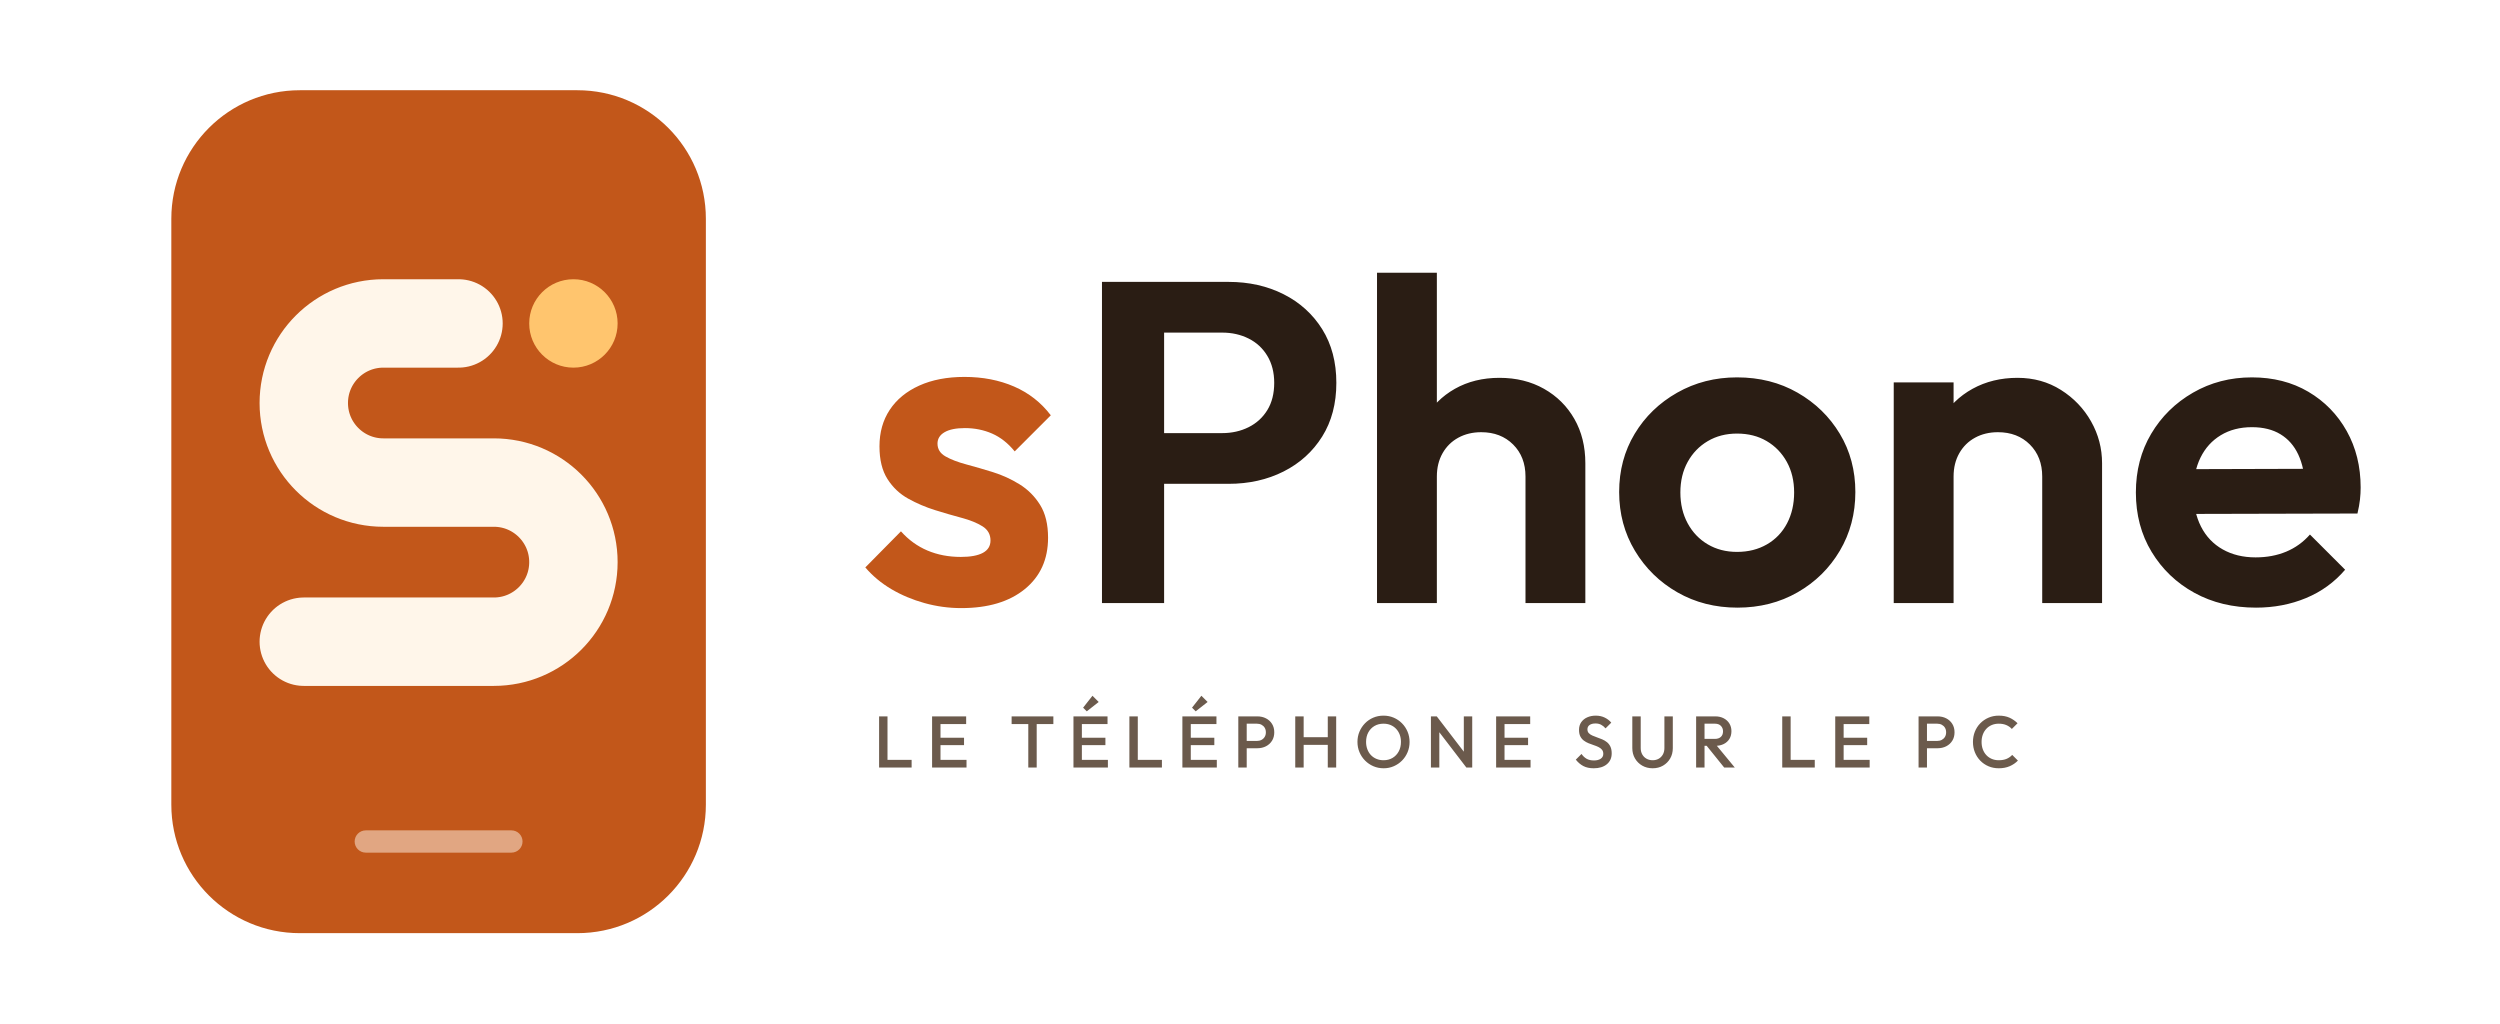
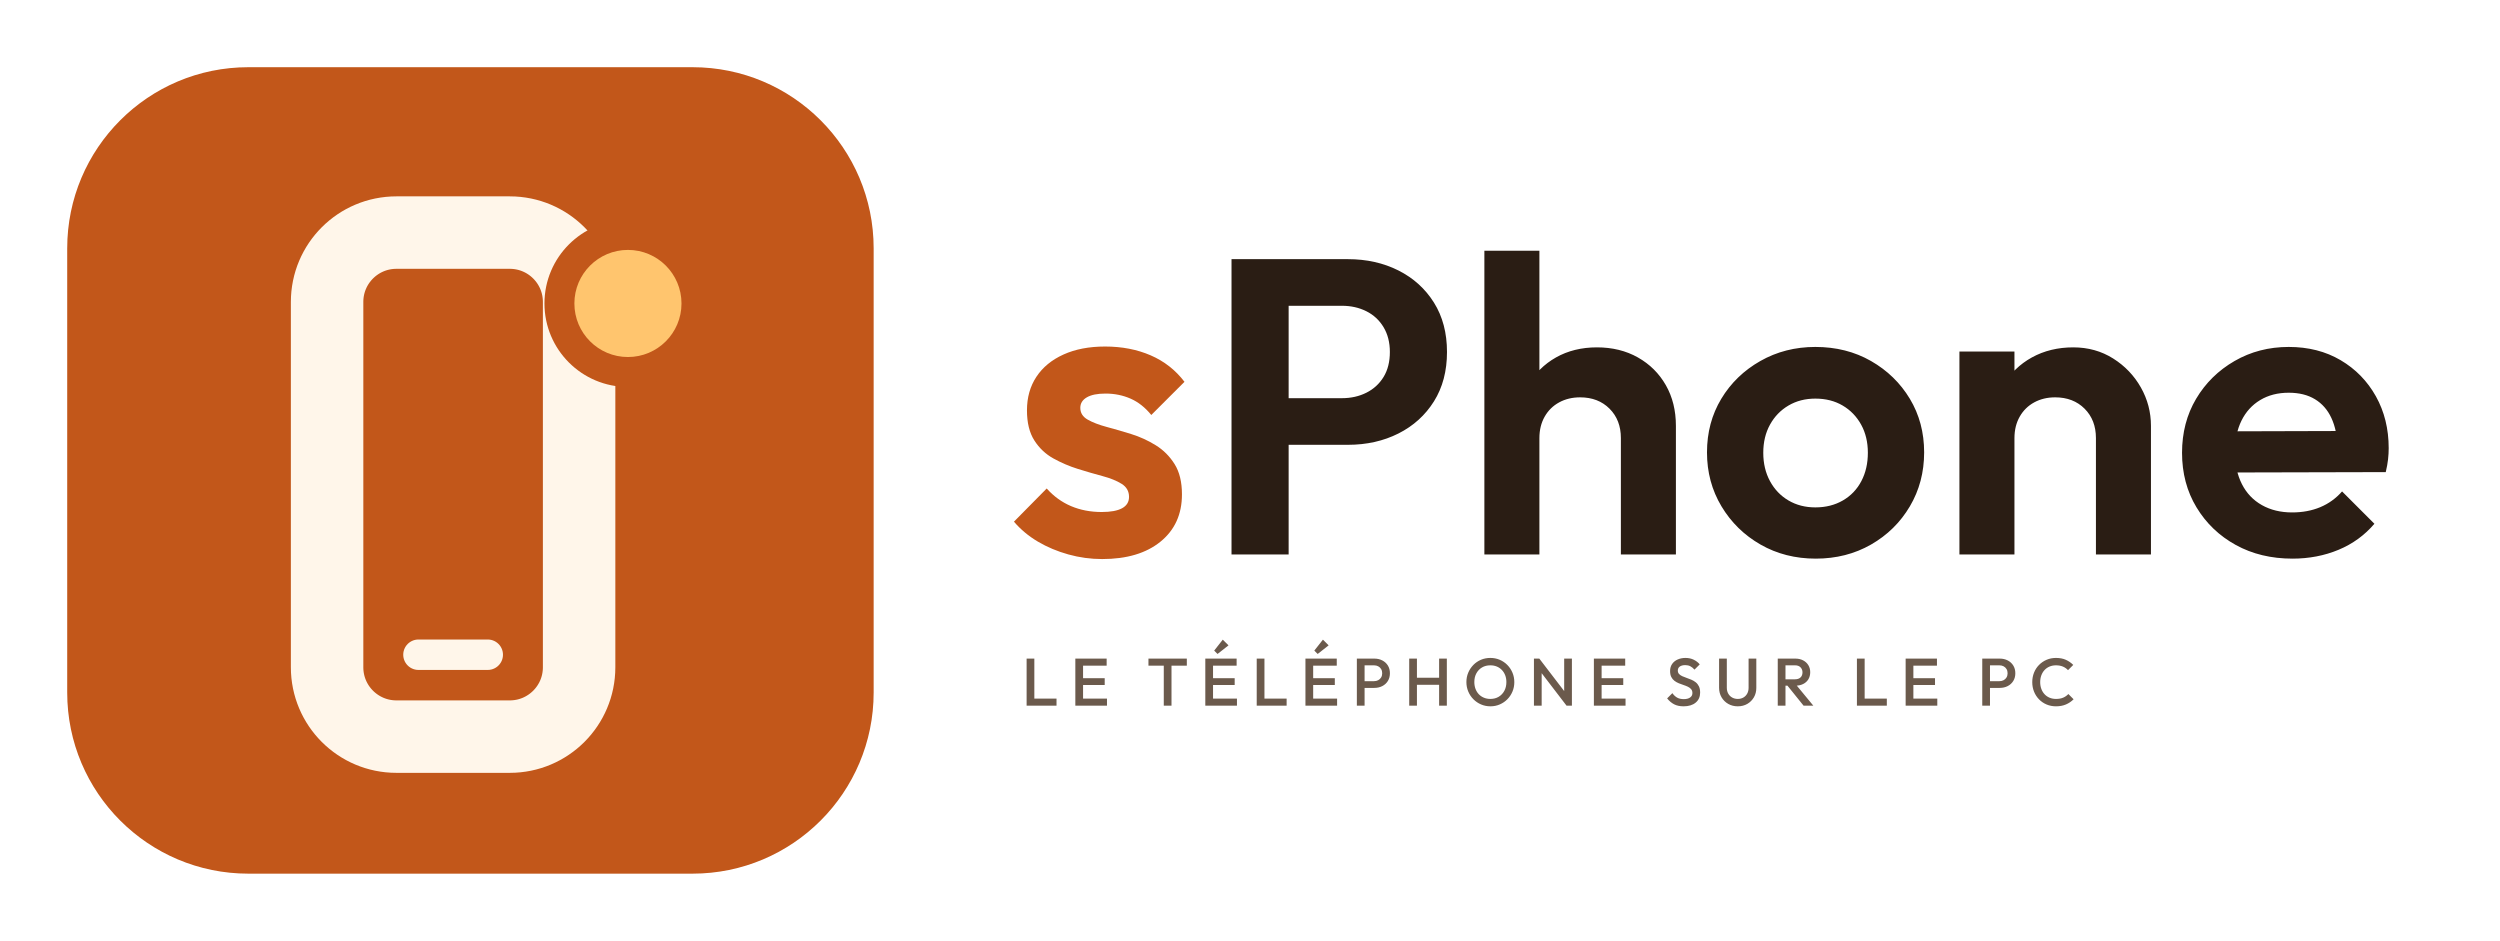
- <svg xmlns="http://www.w3.org/2000/svg" viewBox="0 0 1368 560" width="1368" height="560">
-   <svg x="0" y="40" width="480" height="480" viewBox="0 0 1024 1024">
-     <rect x="200" y="20" width="624" height="984" rx="150" fill="#C2571A" />
-     <g transform="translate(512 478) scale(0.86) translate(-512 -512)">
-       <path d="M539 296 H437 A108 108 0 0 0 437 512 H587 A108 108 0 0 1 587 728 H329" fill="none" stroke="#FFF6EA" stroke-width="120" stroke-linecap="round" stroke-linejoin="round" />
-       <circle cx="695" cy="296" r="60" fill="#FFC56E" />
-     </g>
-     <rect x="414" y="884" width="196" height="26" rx="13" fill="#FFF6EA" fill-opacity="0.5" />
+ <svg xmlns="http://www.w3.org/2000/svg" viewBox="0 0 1488 560" width="1488" height="560">
+   <svg x="40" y="40" width="480" height="480" viewBox="0 0 1024 1024">
+     <rect width="1024" height="1024" rx="230" fill="#C2571A" />
+     <path d="M418 210 H562 A88 88 0 0 1 650 298 V762 A88 88 0 0 1 562 850 H418 A88 88 0 0 1 330 762 V298 A88 88 0 0 1 418 210 Z" fill="none" stroke="#FFF6EA" stroke-width="92" stroke-linecap="round" stroke-linejoin="round" />
+     <path d="M446 746 H534" fill="none" stroke="#FFF6EA" stroke-width="38.64" stroke-linecap="round" />
+     <circle cx="712" cy="300" r="106" fill="#C2571A" />
+     <circle cx="712" cy="300" r="68" fill="#FFC56E" />
  </svg>
-   <path d="M526.0 332.75Q515.75 332.75 505.875 330.0Q496.0 327.25 487.75 322.375Q479.5 317.5 473.5 310.5L493.0 290.75Q499.25 297.75 507.5 301.25Q515.75 304.75 525.75 304.75Q533.75 304.75 537.875 302.5Q542.0 300.25 542.0 295.75Q542.0 290.75 537.625 288.0Q533.25 285.25 526.25 283.375Q519.25 281.5 511.625 279.125Q504.0 276.75 497.0 272.875Q490.0 269.0 485.625 262.125Q481.25 255.25 481.25 244.25Q481.25 232.75 486.875 224.25Q492.5 215.75 503.0 211.0Q513.5 206.25 527.75 206.25Q542.75 206.25 554.875 211.5Q567.0 216.75 575.0 227.25L555.25 247.0Q549.75 240.25 542.875 237.25Q536.0 234.25 528.0 234.25Q520.75 234.25 516.875 236.5Q513.0 238.75 513.0 242.75Q513.0 247.25 517.375 249.75Q521.75 252.25 528.75 254.125Q535.75 256.0 543.375 258.375Q551.0 260.75 557.875 265.0Q564.75 269.25 569.125 276.25Q573.5 283.25 573.5 294.25Q573.5 312.0 560.75 322.375Q548.0 332.75 526.0 332.75Z" fill="#C2571A" />
-   <path d="M628.0 264.75V237.0H668.75Q676.75 237.0 683.25 233.75Q689.75 230.5 693.5 224.375Q697.25 218.25 697.25 209.5Q697.25 201.0 693.5 194.75Q689.75 188.5 683.25 185.25Q676.75 182.0 668.75 182.0H628.0V154.25H672.25Q689.0 154.25 702.375 161.0Q715.75 167.75 723.5 180.125Q731.25 192.5 731.25 209.5Q731.25 226.5 723.5 238.875Q715.75 251.25 702.375 258.0Q689.0 264.75 672.25 264.75ZM603.0 330.0V154.25H637.0V330.0ZM834.75 330.0V260.75Q834.75 250.0 828.0 243.25Q821.25 236.5 810.5 236.5Q803.5 236.5 798.0 239.5Q792.5 242.5 789.375 248.0Q786.25 253.5 786.25 260.75L773.5 254.25Q773.5 240.0 779.5 229.375Q785.5 218.75 796.125 212.75Q806.75 206.75 820.5 206.75Q834.25 206.75 844.875 212.75Q855.5 218.75 861.5 229.25Q867.5 239.75 867.5 253.5V330.0ZM753.5 330.0V149.25H786.25V330.0ZM950.75 332.5Q932.5 332.5 917.875 324.125Q903.25 315.75 894.625 301.375Q886.0 287.0 886.0 269.25Q886.0 251.5 894.5 237.375Q903.0 223.25 917.75 214.875Q932.5 206.5 950.5 206.5Q969.0 206.5 983.625 214.875Q998.25 223.25 1006.75 237.375Q1015.25 251.5 1015.25 269.25Q1015.25 287.0 1006.75 301.375Q998.25 315.75 983.625 324.125Q969.0 332.5 950.75 332.5ZM950.5 302.0Q959.75 302.0 966.875 297.875Q974.0 293.75 977.875 286.375Q981.75 279.0 981.75 269.5Q981.75 260.0 977.75 252.75Q973.75 245.5 966.75 241.375Q959.75 237.25 950.5 237.25Q941.5 237.25 934.5 241.375Q927.5 245.5 923.5 252.75Q919.5 260.0 919.5 269.5Q919.5 279.0 923.5 286.375Q927.5 293.75 934.5 297.875Q941.5 302.0 950.5 302.0ZM1117.5 330.0V260.75Q1117.5 250.0 1110.75 243.25Q1104.0 236.5 1093.25 236.5Q1086.25 236.5 1080.75 239.5Q1075.25 242.5 1072.125 248.0Q1069.0 253.5 1069.0 260.75L1056.25 254.25Q1056.25 240.0 1062.375 229.375Q1068.5 218.75 1079.375 212.75Q1090.25 206.75 1104.0 206.75Q1117.25 206.75 1127.75 213.375Q1138.25 220.0 1144.25 230.625Q1150.25 241.25 1150.25 253.5V330.0ZM1036.25 330.0V209.25H1069.0V330.0ZM1234.5 332.5Q1215.5 332.5 1200.75 324.375Q1186.0 316.25 1177.375 302.0Q1168.75 287.75 1168.75 269.5Q1168.75 251.5 1177.125 237.375Q1185.5 223.25 1200.0 214.875Q1214.5 206.5 1232.25 206.5Q1249.75 206.5 1263.125 214.375Q1276.5 222.25 1284.125 235.875Q1291.75 249.5 1291.75 266.75Q1291.75 270.0 1291.375 273.375Q1291.0 276.75 1290.0 281.0L1188.5 281.25V256.75L1274.75 256.5L1261.5 266.75Q1261.0 256.0 1257.625 248.75Q1254.25 241.5 1247.875 237.625Q1241.5 233.75 1232.25 233.75Q1222.5 233.75 1215.25 238.125Q1208.0 242.5 1204.125 250.375Q1200.25 258.25 1200.25 269.0Q1200.25 280.0 1204.375 288.125Q1208.5 296.25 1216.25 300.625Q1224.0 305.0 1234.25 305.0Q1243.5 305.0 1251.0 301.875Q1258.5 298.75 1264.0 292.5L1283.25 311.75Q1274.5 322.0 1261.875 327.25Q1249.25 332.5 1234.5 332.5Z" fill="#2A1D14" />
-   <path d="M481.04 420.0V392.0H485.64V420.0ZM484.2 420.0V415.8H498.84V420.0ZM510.04 420.0V392.0H514.64V420.0ZM513.2 420.0V415.8H528.88V420.0ZM513.2 407.72V403.68H527.52V407.72ZM513.2 396.2V392.0H528.68V396.2ZM562.68 420.0V392.8H567.28V420.0ZM553.56 396.2V392.0H576.4V396.2ZM587.4 420.0V392.0H592.0V420.0ZM590.56 420.0V415.8H606.24V420.0ZM590.56 407.72V403.68H604.88V407.72ZM590.56 396.2V392.0H606.04V396.2ZM594.68 389.24 592.68 387.24 597.8 380.72 601.2 384.12ZM618.0 420.0V392.0H622.6V420.0ZM621.16 420.0V415.8H635.8V420.0ZM647.0 420.0V392.0H651.6V420.0ZM650.16 420.0V415.8H665.84V420.0ZM650.16 407.72V403.68H664.48V407.72ZM650.16 396.2V392.0H665.64V396.2ZM654.28 389.24 652.28 387.24 657.4 380.72 660.8 384.12ZM680.76 409.44V405.44H687.76Q689.2 405.44 690.3 404.86Q691.4 404.28 692.04 403.22Q692.68 402.16 692.68 400.72Q692.68 399.28 692.04 398.22Q691.4 397.16 690.3 396.58Q689.2 396.0 687.76 396.0H680.76V392.0H688Q690.64 392.0 692.74 393.08Q694.84 394.16 696.06 396.12Q697.28 398.08 697.28 400.72Q697.28 403.36 696.06 405.32Q694.84 407.28 692.74 408.36Q690.64 409.44 688 409.44ZM677.6 420.0V392.0H682.2V420.0ZM708.76 420.0V392.0H713.36V420.0ZM726.56 420.0V392.0H731.16V420.0ZM711.92 407.6V403.4H727.56V407.6ZM757.12 420.4Q754.12 420.4 751.52 419.28Q748.92 418.16 746.96 416.18Q745.0 414.2 743.9 411.58Q742.8 408.96 742.8 405.96Q742.8 402.96 743.9 400.36Q745.0 397.76 746.94 395.78Q748.88 393.8 751.46 392.7Q754.04 391.6 757.04 391.6Q760.04 391.6 762.62 392.7Q765.2 393.8 767.16 395.78Q769.12 397.76 770.22 400.38Q771.32 403.0 771.32 406.0Q771.32 409.0 770.22 411.62Q769.12 414.24 767.18 416.2Q765.24 418.16 762.66 419.28Q760.08 420.4 757.12 420.4ZM757.04 416.0Q759.88 416.0 762.02 414.72Q764.16 413.44 765.38 411.18Q766.6 408.92 766.6 405.96Q766.6 403.76 765.9 401.94Q765.2 400.12 763.92 398.78Q762.64 397.44 760.9 396.72Q759.16 396.0 757.04 396.0Q754.24 396.0 752.1 397.26Q749.96 398.52 748.74 400.76Q747.52 403.0 747.52 405.96Q747.52 408.16 748.22 410.02Q748.92 411.88 750.18 413.2Q751.44 414.52 753.2 415.26Q754.96 416.0 757.04 416.0ZM783.0 420.0V392.0H786.2L787.6 397.28V420.0ZM802.4 420.0 785.64 398.12 786.2 392.0 802.96 413.88ZM802.4 420.0 801.0 415.08V392.0H805.6V420.0ZM818.68 420.0V392.0H823.28V420.0ZM821.84 420.0V415.8H837.52V420.0ZM821.84 407.72V403.68H836.16V407.72ZM821.84 396.2V392.0H837.32V396.2ZM872.08 420.4Q868.76 420.4 866.44 419.2Q864.12 418.0 862.28 415.68L865.4 412.56Q866.56 414.24 868.16 415.18Q869.76 416.12 872.24 416.12Q874.56 416.12 875.94 415.16Q877.32 414.2 877.32 412.52Q877.32 411.12 876.6 410.24Q875.88 409.36 874.7 408.78Q873.52 408.2 872.1 407.74Q870.68 407.28 869.26 406.7Q867.84 406.12 866.66 405.24Q865.48 404.36 864.76 402.96Q864.04 401.56 864.04 399.4Q864.04 396.92 865.26 395.18Q866.48 393.44 868.56 392.52Q870.64 391.6 873.2 391.6Q875.96 391.6 878.14 392.68Q880.32 393.76 881.68 395.44L878.56 398.56Q877.36 397.2 876.06 396.54Q874.76 395.88 873.08 395.88Q871.0 395.88 869.82 396.72Q868.64 397.56 868.64 399.08Q868.64 400.36 869.36 401.14Q870.08 401.92 871.26 402.46Q872.44 403.0 873.86 403.48Q875.28 403.96 876.7 404.56Q878.12 405.16 879.3 406.1Q880.48 407.04 881.2 408.52Q881.92 410.0 881.92 412.24Q881.92 416.0 879.26 418.2Q876.6 420.4 872.08 420.4ZM904.32 420.4Q901.16 420.4 898.64 418.96Q896.12 417.52 894.66 415.02Q893.2 412.52 893.2 409.36V392.0H897.8V409.32Q897.8 411.36 898.66 412.86Q899.52 414.36 901.0 415.18Q902.48 416.0 904.32 416.0Q906.2 416.0 907.64 415.18Q909.08 414.36 909.92 412.86Q910.76 411.36 910.76 409.36V392.0H915.36V409.4Q915.36 412.56 913.92 415.04Q912.48 417.52 910.0 418.96Q907.52 420.4 904.32 420.4ZM931.28 408.12V404.32H938.36Q940.48 404.32 941.66 403.22Q942.84 402.12 942.84 400.16Q942.84 398.4 941.68 397.2Q940.52 396.0 938.4 396.0H931.28V392.0H938.6Q941.24 392.0 943.24 393.06Q945.24 394.12 946.34 395.94Q947.44 397.76 947.44 400.08Q947.44 402.52 946.34 404.32Q945.24 406.12 943.24 407.12Q941.24 408.12 938.6 408.12ZM928.12 420.0V392.0H932.72V420.0ZM943.48 420.0 933.68 407.84 937.96 406.28 949.28 420.0ZM975.24 420.0V392.0H979.84V420.0ZM978.4 420.0V415.8H993.04V420.0ZM1004.24 420.0V392.0H1008.84V420.0ZM1007.4 420.0V415.8H1023.08V420.0ZM1007.4 407.72V403.68H1021.72V407.72ZM1007.4 396.2V392.0H1022.88V396.2ZM1053.0 409.44V405.44H1060.0Q1061.44 405.44 1062.54 404.86Q1063.64 404.28 1064.28 403.22Q1064.92 402.16 1064.92 400.72Q1064.92 399.28 1064.28 398.22Q1063.64 397.16 1062.54 396.58Q1061.44 396.0 1060.0 396.0H1053.0V392.0H1060.24Q1062.88 392.0 1064.98 393.08Q1067.08 394.16 1068.3 396.12Q1069.52 398.08 1069.52 400.72Q1069.52 403.36 1068.3 405.32Q1067.08 407.28 1064.98 408.36Q1062.88 409.44 1060.24 409.44ZM1049.84 420.0V392.0H1054.44V420.0ZM1093.72 420.4Q1090.68 420.4 1088.1 419.3Q1085.52 418.2 1083.6 416.22Q1081.68 414.24 1080.64 411.62Q1079.6 409.0 1079.6 406.0Q1079.6 403.0 1080.64 400.38Q1081.68 397.76 1083.6 395.8Q1085.52 393.84 1088.1 392.72Q1090.68 391.6 1093.72 391.6Q1097.12 391.6 1099.6 392.72Q1102.08 393.84 1104.0 395.76L1100.88 398.88Q1099.64 397.52 1097.86 396.76Q1096.08 396.0 1093.72 396.0Q1091.64 396.0 1089.92 396.72Q1088.2 397.44 1086.94 398.78Q1085.68 400.12 1085.0 401.96Q1084.32 403.8 1084.32 406.0Q1084.32 408.2 1085.0 410.04Q1085.68 411.88 1086.94 413.22Q1088.2 414.56 1089.92 415.28Q1091.64 416.0 1093.72 416.0Q1096.28 416.0 1098.06 415.22Q1099.84 414.44 1101.08 413.08L1104.2 416.2Q1102.28 418.16 1099.68 419.28Q1097.08 420.4 1093.72 420.4Z" fill="#6B5A4C" />
+   <path d="M656.0 332.75Q645.75 332.75 635.875 330.0Q626.0 327.25 617.75 322.375Q609.5 317.5 603.5 310.5L623.0 290.75Q629.25 297.75 637.5 301.25Q645.75 304.75 655.75 304.75Q663.75 304.75 667.875 302.5Q672.0 300.25 672.0 295.75Q672.0 290.75 667.625 288.0Q663.25 285.25 656.25 283.375Q649.25 281.5 641.625 279.125Q634.0 276.75 627.0 272.875Q620.0 269.0 615.625 262.125Q611.25 255.25 611.25 244.25Q611.25 232.75 616.875 224.25Q622.5 215.75 633.0 211.0Q643.5 206.25 657.75 206.25Q672.75 206.25 684.875 211.5Q697.0 216.75 705.0 227.25L685.25 247.0Q679.75 240.25 672.875 237.25Q666.0 234.25 658.0 234.25Q650.75 234.25 646.875 236.5Q643.0 238.75 643.0 242.75Q643.0 247.25 647.375 249.75Q651.75 252.25 658.75 254.125Q665.75 256.0 673.375 258.375Q681.0 260.75 687.875 265.0Q694.75 269.25 699.125 276.25Q703.5 283.25 703.5 294.25Q703.5 312.0 690.75 322.375Q678.0 332.75 656.0 332.75Z" fill="#C2571A" />
+   <path d="M758.0 264.75V237.0H798.75Q806.75 237.0 813.25 233.75Q819.75 230.5 823.5 224.375Q827.25 218.25 827.25 209.5Q827.25 201.0 823.5 194.75Q819.75 188.5 813.25 185.25Q806.75 182.0 798.75 182.0H758.0V154.25H802.25Q819.0 154.25 832.375 161.0Q845.75 167.75 853.5 180.125Q861.25 192.5 861.25 209.5Q861.25 226.5 853.5 238.875Q845.75 251.25 832.375 258.0Q819.0 264.75 802.25 264.75ZM733.0 330.0V154.25H767.0V330.0ZM964.75 330.0V260.75Q964.75 250.0 958.0 243.25Q951.25 236.5 940.5 236.5Q933.5 236.5 928.0 239.5Q922.5 242.5 919.375 248.0Q916.25 253.5 916.25 260.75L903.5 254.25Q903.5 240.0 909.5 229.375Q915.5 218.75 926.125 212.75Q936.75 206.75 950.5 206.75Q964.25 206.75 974.875 212.75Q985.5 218.75 991.5 229.25Q997.5 239.75 997.5 253.5V330.0ZM883.5 330.0V149.25H916.25V330.0ZM1080.75 332.5Q1062.5 332.5 1047.875 324.125Q1033.25 315.75 1024.625 301.375Q1016.0 287.0 1016.0 269.25Q1016.0 251.5 1024.5 237.375Q1033.0 223.25 1047.75 214.875Q1062.5 206.5 1080.5 206.5Q1099.0 206.5 1113.625 214.875Q1128.25 223.25 1136.75 237.375Q1145.25 251.5 1145.25 269.25Q1145.25 287.0 1136.75 301.375Q1128.25 315.75 1113.625 324.125Q1099.0 332.5 1080.75 332.5ZM1080.5 302.0Q1089.75 302.0 1096.875 297.875Q1104.0 293.75 1107.875 286.375Q1111.75 279.0 1111.75 269.5Q1111.75 260.0 1107.75 252.75Q1103.75 245.5 1096.75 241.375Q1089.75 237.25 1080.5 237.25Q1071.5 237.25 1064.5 241.375Q1057.5 245.5 1053.5 252.75Q1049.5 260.0 1049.5 269.5Q1049.5 279.0 1053.5 286.375Q1057.5 293.75 1064.5 297.875Q1071.5 302.0 1080.5 302.0ZM1247.5 330.0V260.75Q1247.5 250.0 1240.75 243.25Q1234.0 236.5 1223.25 236.5Q1216.25 236.5 1210.75 239.5Q1205.25 242.5 1202.125 248.0Q1199.0 253.5 1199.0 260.75L1186.25 254.25Q1186.25 240.0 1192.375 229.375Q1198.5 218.75 1209.375 212.75Q1220.25 206.75 1234.0 206.75Q1247.25 206.75 1257.75 213.375Q1268.25 220.0 1274.25 230.625Q1280.25 241.25 1280.25 253.5V330.0ZM1166.25 330.0V209.25H1199.0V330.0ZM1364.5 332.5Q1345.5 332.5 1330.75 324.375Q1316.0 316.25 1307.375 302.0Q1298.75 287.75 1298.75 269.5Q1298.75 251.5 1307.125 237.375Q1315.5 223.25 1330.0 214.875Q1344.5 206.5 1362.25 206.5Q1379.75 206.5 1393.125 214.375Q1406.5 222.25 1414.125 235.875Q1421.75 249.5 1421.75 266.75Q1421.75 270.0 1421.375 273.375Q1421.0 276.75 1420.0 281.0L1318.5 281.25V256.75L1404.75 256.5L1391.5 266.75Q1391.0 256.0 1387.625 248.75Q1384.25 241.5 1377.875 237.625Q1371.5 233.75 1362.25 233.75Q1352.5 233.75 1345.25 238.125Q1338.0 242.5 1334.125 250.375Q1330.25 258.25 1330.25 269.0Q1330.25 280.0 1334.375 288.125Q1338.5 296.25 1346.25 300.625Q1354.0 305.0 1364.25 305.0Q1373.5 305.0 1381.0 301.875Q1388.5 298.75 1394.0 292.5L1413.25 311.75Q1404.5 322.0 1391.875 327.25Q1379.25 332.5 1364.5 332.5Z" fill="#2A1D14" />
+   <path d="M611.04 420.0V392.0H615.64V420.0ZM614.2 420.0V415.8H628.84V420.0ZM640.04 420.0V392.0H644.64V420.0ZM643.2 420.0V415.8H658.88V420.0ZM643.2 407.72V403.68H657.52V407.72ZM643.2 396.2V392.0H658.68V396.2ZM692.68 420.0V392.8H697.28V420.0ZM683.56 396.2V392.0H706.4V396.2ZM717.4 420.0V392.0H722.0V420.0ZM720.56 420.0V415.8H736.24V420.0ZM720.56 407.72V403.68H734.88V407.72ZM720.56 396.2V392.0H736.04V396.2ZM724.68 389.24 722.68 387.24 727.8 380.72 731.2 384.12ZM748.0 420.0V392.0H752.6V420.0ZM751.16 420.0V415.8H765.8V420.0ZM777.0 420.0V392.0H781.6V420.0ZM780.16 420.0V415.8H795.84V420.0ZM780.16 407.72V403.68H794.48V407.72ZM780.16 396.2V392.0H795.64V396.2ZM784.28 389.24 782.28 387.24 787.4 380.72 790.8 384.12ZM810.76 409.44V405.44H817.76Q819.2 405.44 820.3 404.86Q821.4 404.28 822.04 403.22Q822.68 402.16 822.68 400.72Q822.68 399.28 822.04 398.22Q821.4 397.16 820.3 396.58Q819.2 396.0 817.76 396.0H810.76V392.0H818Q820.64 392.0 822.74 393.08Q824.84 394.16 826.06 396.12Q827.28 398.08 827.28 400.72Q827.28 403.36 826.06 405.32Q824.84 407.28 822.74 408.36Q820.64 409.44 818 409.44ZM807.6 420.0V392.0H812.2V420.0ZM838.76 420.0V392.0H843.36V420.0ZM856.56 420.0V392.0H861.16V420.0ZM841.92 407.6V403.4H857.56V407.6ZM887.12 420.4Q884.12 420.4 881.52 419.28Q878.92 418.16 876.96 416.18Q875.0 414.2 873.9 411.58Q872.8 408.96 872.8 405.96Q872.8 402.96 873.9 400.36Q875.0 397.76 876.94 395.78Q878.88 393.8 881.46 392.7Q884.04 391.6 887.04 391.6Q890.04 391.6 892.62 392.7Q895.2 393.8 897.16 395.78Q899.12 397.76 900.22 400.38Q901.32 403.0 901.32 406.0Q901.32 409.0 900.22 411.62Q899.12 414.24 897.18 416.2Q895.24 418.16 892.66 419.28Q890.08 420.4 887.12 420.4ZM887.04 416.0Q889.88 416.0 892.02 414.72Q894.16 413.44 895.38 411.18Q896.6 408.92 896.6 405.96Q896.6 403.76 895.9 401.94Q895.2 400.12 893.92 398.78Q892.64 397.44 890.9 396.72Q889.16 396.0 887.04 396.0Q884.24 396.0 882.1 397.26Q879.96 398.52 878.74 400.76Q877.52 403.0 877.52 405.96Q877.52 408.16 878.22 410.02Q878.92 411.88 880.18 413.2Q881.44 414.52 883.2 415.26Q884.96 416.0 887.04 416.0ZM913.0 420.0V392.0H916.2L917.6 397.28V420.0ZM932.4 420.0 915.64 398.12 916.2 392.0 932.96 413.88ZM932.4 420.0 931.0 415.08V392.0H935.6V420.0ZM948.68 420.0V392.0H953.28V420.0ZM951.84 420.0V415.8H967.52V420.0ZM951.84 407.72V403.68H966.16V407.72ZM951.84 396.2V392.0H967.32V396.2ZM1002.08 420.4Q998.76 420.4 996.44 419.2Q994.12 418.0 992.28 415.68L995.4 412.56Q996.56 414.24 998.16 415.18Q999.76 416.12 1002.24 416.12Q1004.56 416.12 1005.94 415.16Q1007.32 414.2 1007.32 412.52Q1007.32 411.12 1006.6 410.24Q1005.88 409.36 1004.7 408.78Q1003.52 408.2 1002.1 407.74Q1000.68 407.28 999.26 406.7Q997.84 406.12 996.66 405.24Q995.48 404.36 994.76 402.96Q994.04 401.56 994.04 399.4Q994.04 396.92 995.26 395.18Q996.48 393.44 998.56 392.52Q1000.64 391.6 1003.2 391.6Q1005.96 391.6 1008.14 392.68Q1010.32 393.76 1011.68 395.44L1008.56 398.56Q1007.36 397.2 1006.06 396.54Q1004.76 395.88 1003.08 395.88Q1001.0 395.88 999.82 396.72Q998.64 397.56 998.64 399.08Q998.64 400.36 999.36 401.14Q1000.08 401.92 1001.26 402.46Q1002.44 403.0 1003.86 403.48Q1005.28 403.96 1006.7 404.56Q1008.12 405.16 1009.3 406.1Q1010.48 407.04 1011.2 408.52Q1011.92 410.0 1011.92 412.24Q1011.92 416.0 1009.26 418.2Q1006.6 420.4 1002.08 420.4ZM1034.32 420.4Q1031.16 420.4 1028.64 418.96Q1026.12 417.52 1024.66 415.02Q1023.2 412.52 1023.2 409.36V392.0H1027.8V409.32Q1027.8 411.36 1028.66 412.86Q1029.52 414.36 1031.0 415.18Q1032.48 416.0 1034.32 416.0Q1036.2 416.0 1037.64 415.18Q1039.08 414.36 1039.92 412.86Q1040.76 411.36 1040.76 409.36V392.0H1045.36V409.4Q1045.36 412.56 1043.92 415.04Q1042.48 417.52 1040.0 418.96Q1037.52 420.4 1034.32 420.4ZM1061.28 408.12V404.32H1068.36Q1070.48 404.32 1071.66 403.22Q1072.84 402.12 1072.84 400.16Q1072.84 398.4 1071.68 397.2Q1070.52 396.0 1068.4 396.0H1061.28V392.0H1068.6Q1071.24 392.0 1073.24 393.06Q1075.24 394.12 1076.34 395.94Q1077.44 397.76 1077.44 400.08Q1077.44 402.52 1076.34 404.32Q1075.24 406.12 1073.24 407.12Q1071.24 408.12 1068.6 408.12ZM1058.12 420.0V392.0H1062.72V420.0ZM1073.48 420.0 1063.68 407.84 1067.96 406.28 1079.28 420.0ZM1105.24 420.0V392.0H1109.84V420.0ZM1108.4 420.0V415.8H1123.04V420.0ZM1134.24 420.0V392.0H1138.84V420.0ZM1137.4 420.0V415.8H1153.08V420.0ZM1137.4 407.72V403.68H1151.72V407.72ZM1137.4 396.2V392.0H1152.88V396.2ZM1183 409.44V405.44H1190Q1191.44 405.44 1192.54 404.86Q1193.64 404.28 1194.28 403.22Q1194.92 402.16 1194.92 400.72Q1194.92 399.28 1194.28 398.22Q1193.64 397.16 1192.54 396.58Q1191.44 396.0 1190 396.0H1183V392.0H1190.24Q1192.88 392.0 1194.98 393.08Q1197.08 394.16 1198.3 396.12Q1199.52 398.08 1199.52 400.72Q1199.52 403.36 1198.3 405.32Q1197.08 407.28 1194.98 408.36Q1192.88 409.44 1190.24 409.44ZM1179.84 420.0V392.0H1184.44V420.0ZM1223.72 420.4Q1220.68 420.4 1218.1 419.3Q1215.52 418.2 1213.6 416.22Q1211.68 414.24 1210.64 411.62Q1209.6 409.0 1209.6 406.0Q1209.6 403.0 1210.64 400.38Q1211.68 397.76 1213.6 395.8Q1215.52 393.84 1218.1 392.72Q1220.68 391.6 1223.72 391.6Q1227.12 391.6 1229.6 392.72Q1232.08 393.84 1234 395.76L1230.88 398.88Q1229.64 397.52 1227.86 396.76Q1226.08 396.0 1223.72 396.0Q1221.64 396.0 1219.92 396.72Q1218.2 397.44 1216.94 398.78Q1215.68 400.12 1215 401.96Q1214.32 403.8 1214.32 406.0Q1214.32 408.2 1215 410.04Q1215.68 411.88 1216.94 413.22Q1218.2 414.56 1219.92 415.28Q1221.64 416.0 1223.72 416.0Q1226.28 416.0 1228.06 415.22Q1229.84 414.44 1231.08 413.08L1234.2 416.2Q1232.28 418.16 1229.68 419.28Q1227.08 420.4 1223.72 420.4Z" fill="#6B5A4C" />
</svg>
